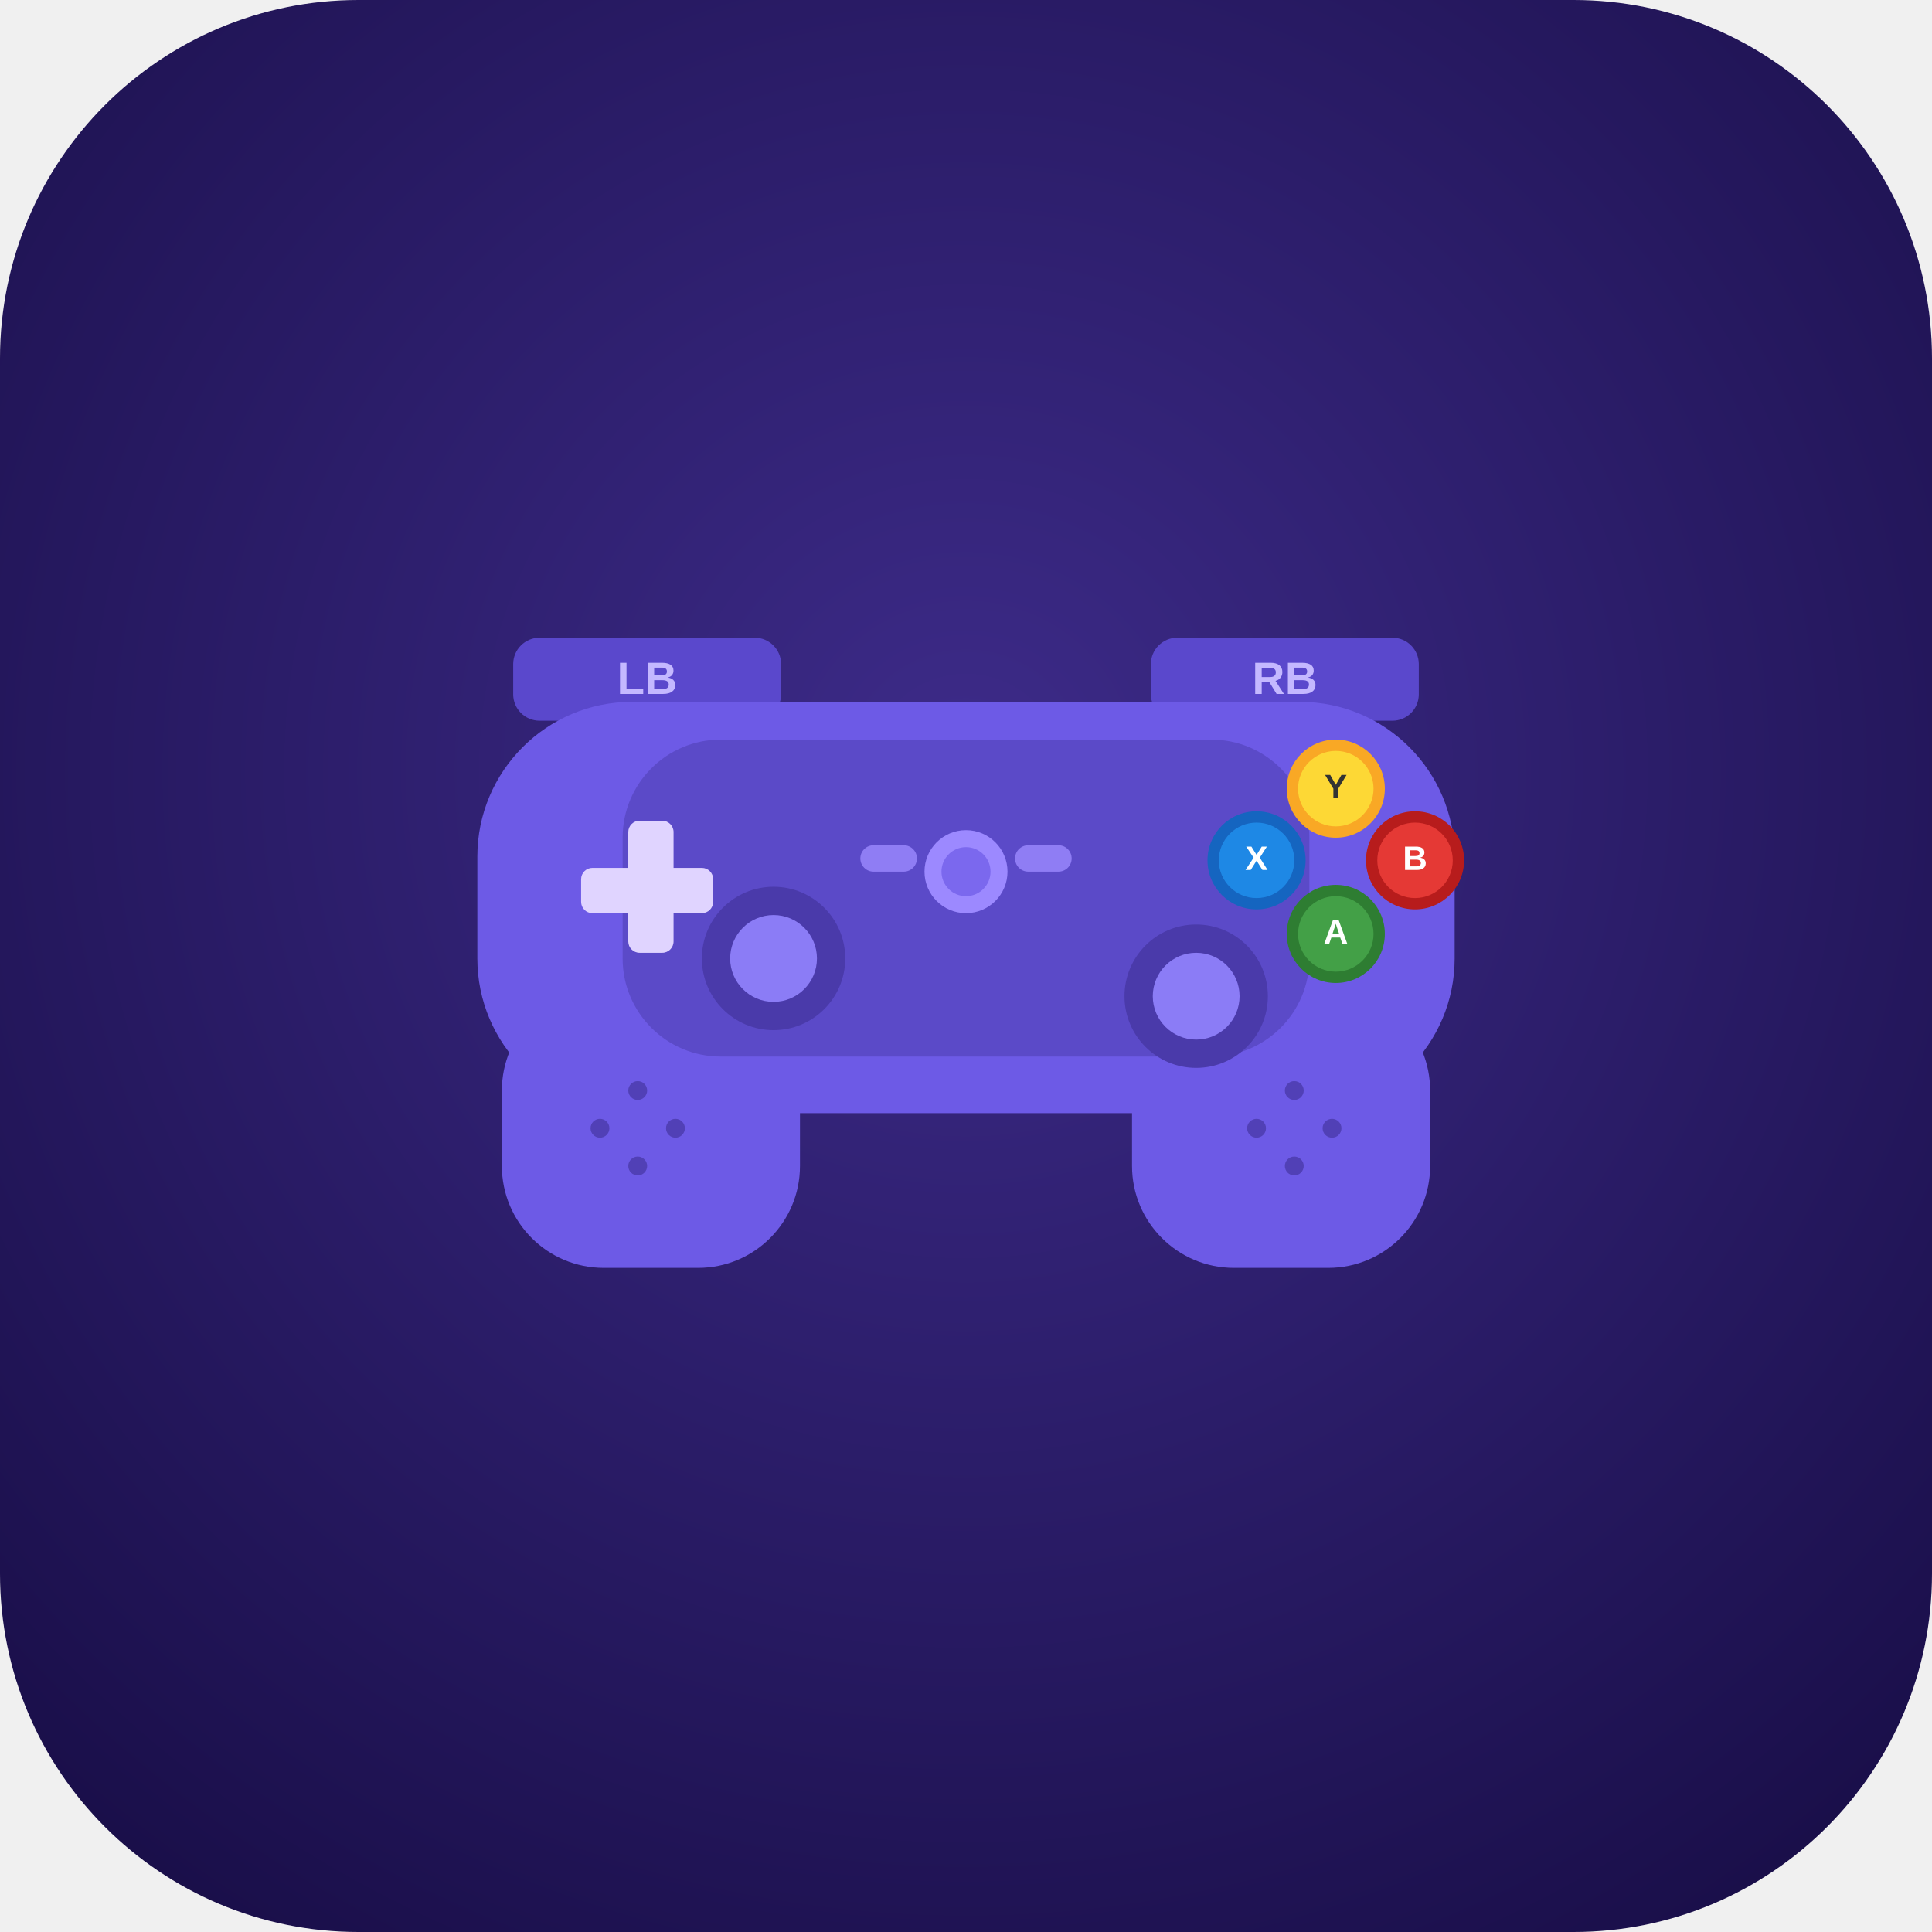
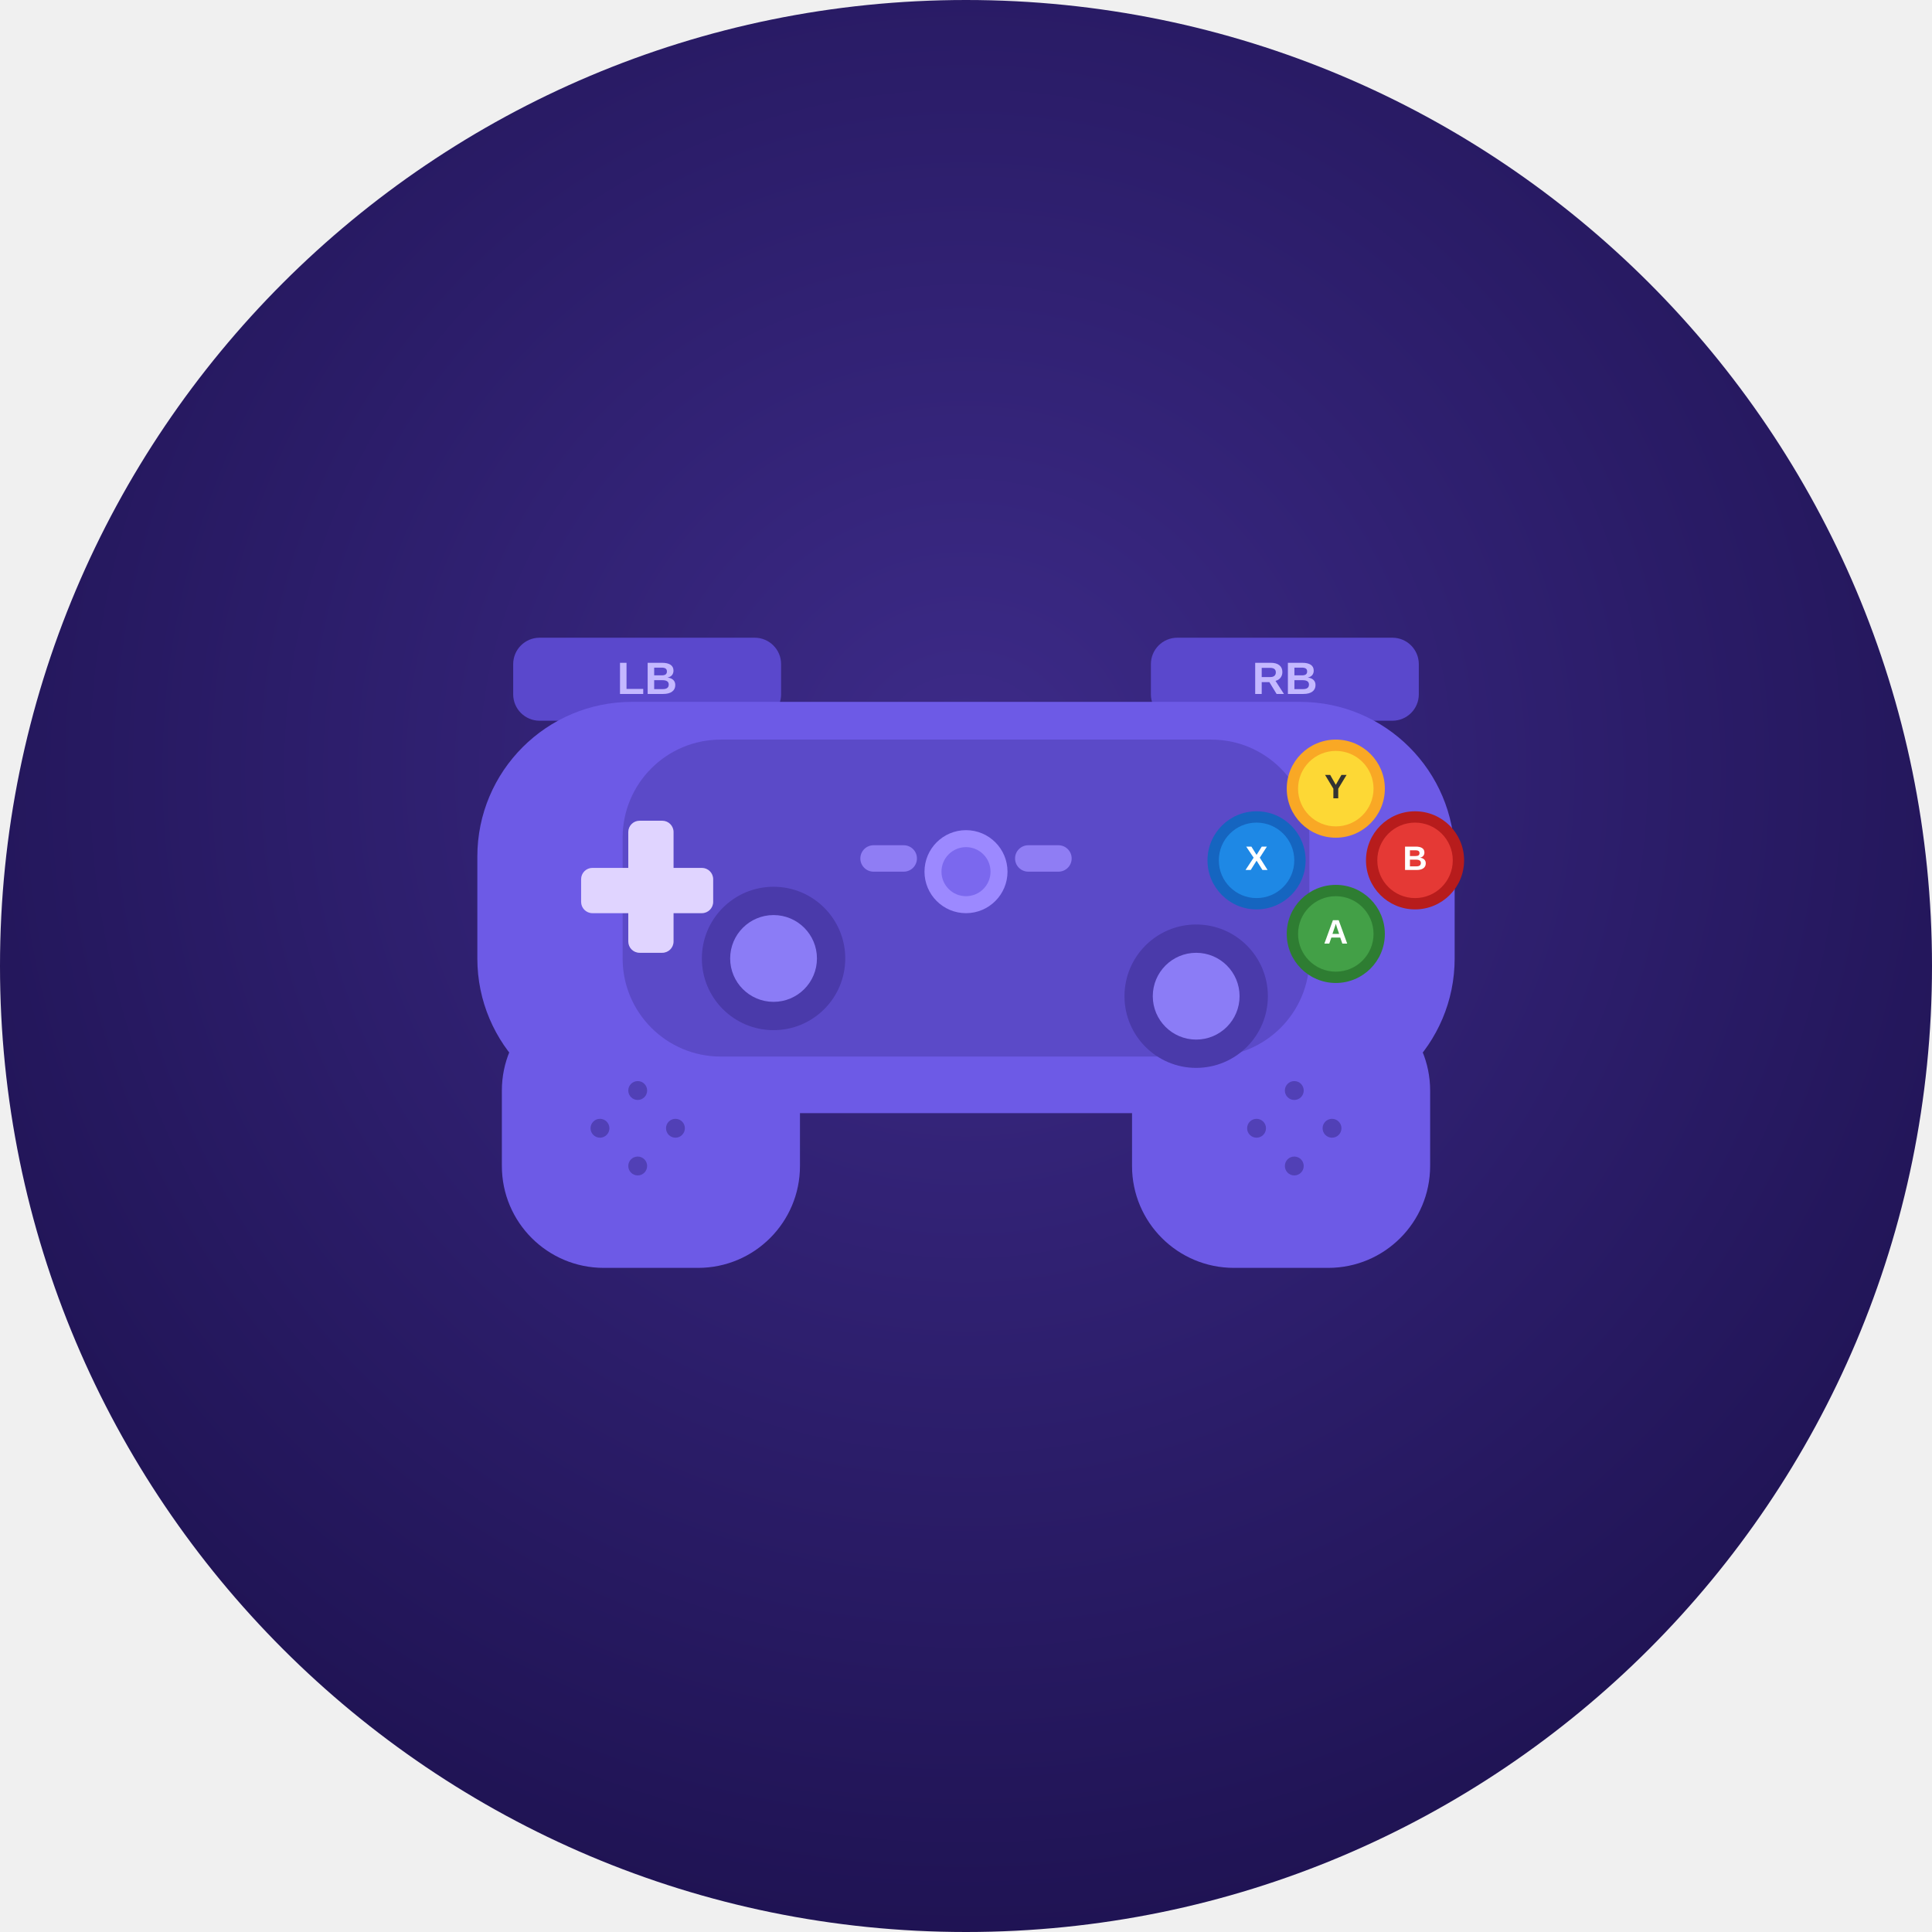
<svg xmlns="http://www.w3.org/2000/svg" viewBox="0 0 1024 1024">
  <defs>
    <radialGradient id="bg1" cx="50%" cy="40%" r="70%">
      <stop offset="0%" stop-color="#3D2B89" />
      <stop offset="100%" stop-color="#1A0F4A" />
    </radialGradient>
  </defs>
-   <rect width="1024" height="1024" rx="190" fill="url(#bg1)" />
+   <circle cx="512" cy="512" r="512" fill="url(#bg1)" />
  <rect x="272" y="338" width="142" height="44" rx="14" fill="#5A48CC" />
  <text x="343" y="361" text-anchor="middle" dominant-baseline="middle" fill="#C4B8FF" font-size="24" font-family="Arial" font-weight="bold">LB</text>
  <rect x="610" y="338" width="142" height="44" rx="14" fill="#5A48CC" />
  <text x="681" y="361" text-anchor="middle" dominant-baseline="middle" fill="#C4B8FF" font-size="24" font-family="Arial" font-weight="bold">RB</text>
  <rect x="253" y="372" width="518" height="218" rx="82" fill="#6D5AE6" />
  <rect x="266" y="524" width="158" height="148" rx="54" fill="#6D5AE6" />
  <rect x="600" y="524" width="158" height="148" rx="54" fill="#6D5AE6" />
  <rect x="330" y="392" width="364" height="168" rx="52" fill="#4A3AAA" opacity="0.5" />
  <rect x="308" y="460" width="70" height="24" rx="6" fill="#E0D4FF" />
  <rect x="333" y="435" width="24" height="70" rx="6" fill="#E0D4FF" />
  <circle cx="410" cy="508" r="38" fill="#4A3AAA" />
  <circle cx="410" cy="508" r="23" fill="#8B7CF6" />
  <circle cx="634" cy="528" r="38" fill="#4A3AAA" />
  <circle cx="634" cy="528" r="23" fill="#8B7CF6" />
  <circle cx="708" cy="495" r="26" fill="#2E7D32" />
  <circle cx="708" cy="495" r="20" fill="#43A047" />
  <text x="708" y="495" text-anchor="middle" dominant-baseline="middle" fill="white" font-size="18" font-family="Arial" font-weight="bold">A</text>
  <circle cx="750" cy="456" r="26" fill="#B71C1C" />
  <circle cx="750" cy="456" r="20" fill="#E53935" />
  <text x="750" y="456" text-anchor="middle" dominant-baseline="middle" fill="white" font-size="18" font-family="Arial" font-weight="bold">B</text>
  <circle cx="666" cy="456" r="26" fill="#1565C0" />
  <circle cx="666" cy="456" r="20" fill="#1E88E5" />
  <text x="666" y="456" text-anchor="middle" dominant-baseline="middle" fill="white" font-size="18" font-family="Arial" font-weight="bold">X</text>
  <circle cx="708" cy="418" r="26" fill="#F9A825" />
  <circle cx="708" cy="418" r="20" fill="#FDD835" />
  <text x="708" y="418" text-anchor="middle" dominant-baseline="middle" fill="#333" font-size="18" font-family="Arial" font-weight="bold">Y</text>
  <circle cx="512" cy="462" r="22" fill="#9C89FF" />
  <circle cx="512" cy="462" r="13" fill="#7B68EE" />
  <rect x="456" y="448" width="30" height="14" rx="7" fill="#9C89FF" opacity="0.8" />
  <rect x="538" y="448" width="30" height="14" rx="7" fill="#9C89FF" opacity="0.8" />
  <circle cx="338" cy="578" r="5" fill="#4A3AAA" opacity="0.8" />
  <circle cx="358" cy="598" r="5" fill="#4A3AAA" opacity="0.8" />
  <circle cx="318" cy="598" r="5" fill="#4A3AAA" opacity="0.8" />
  <circle cx="338" cy="618" r="5" fill="#4A3AAA" opacity="0.8" />
  <circle cx="686" cy="578" r="5" fill="#4A3AAA" opacity="0.8" />
  <circle cx="706" cy="598" r="5" fill="#4A3AAA" opacity="0.8" />
  <circle cx="666" cy="598" r="5" fill="#4A3AAA" opacity="0.8" />
  <circle cx="686" cy="618" r="5" fill="#4A3AAA" opacity="0.8" />
</svg>
